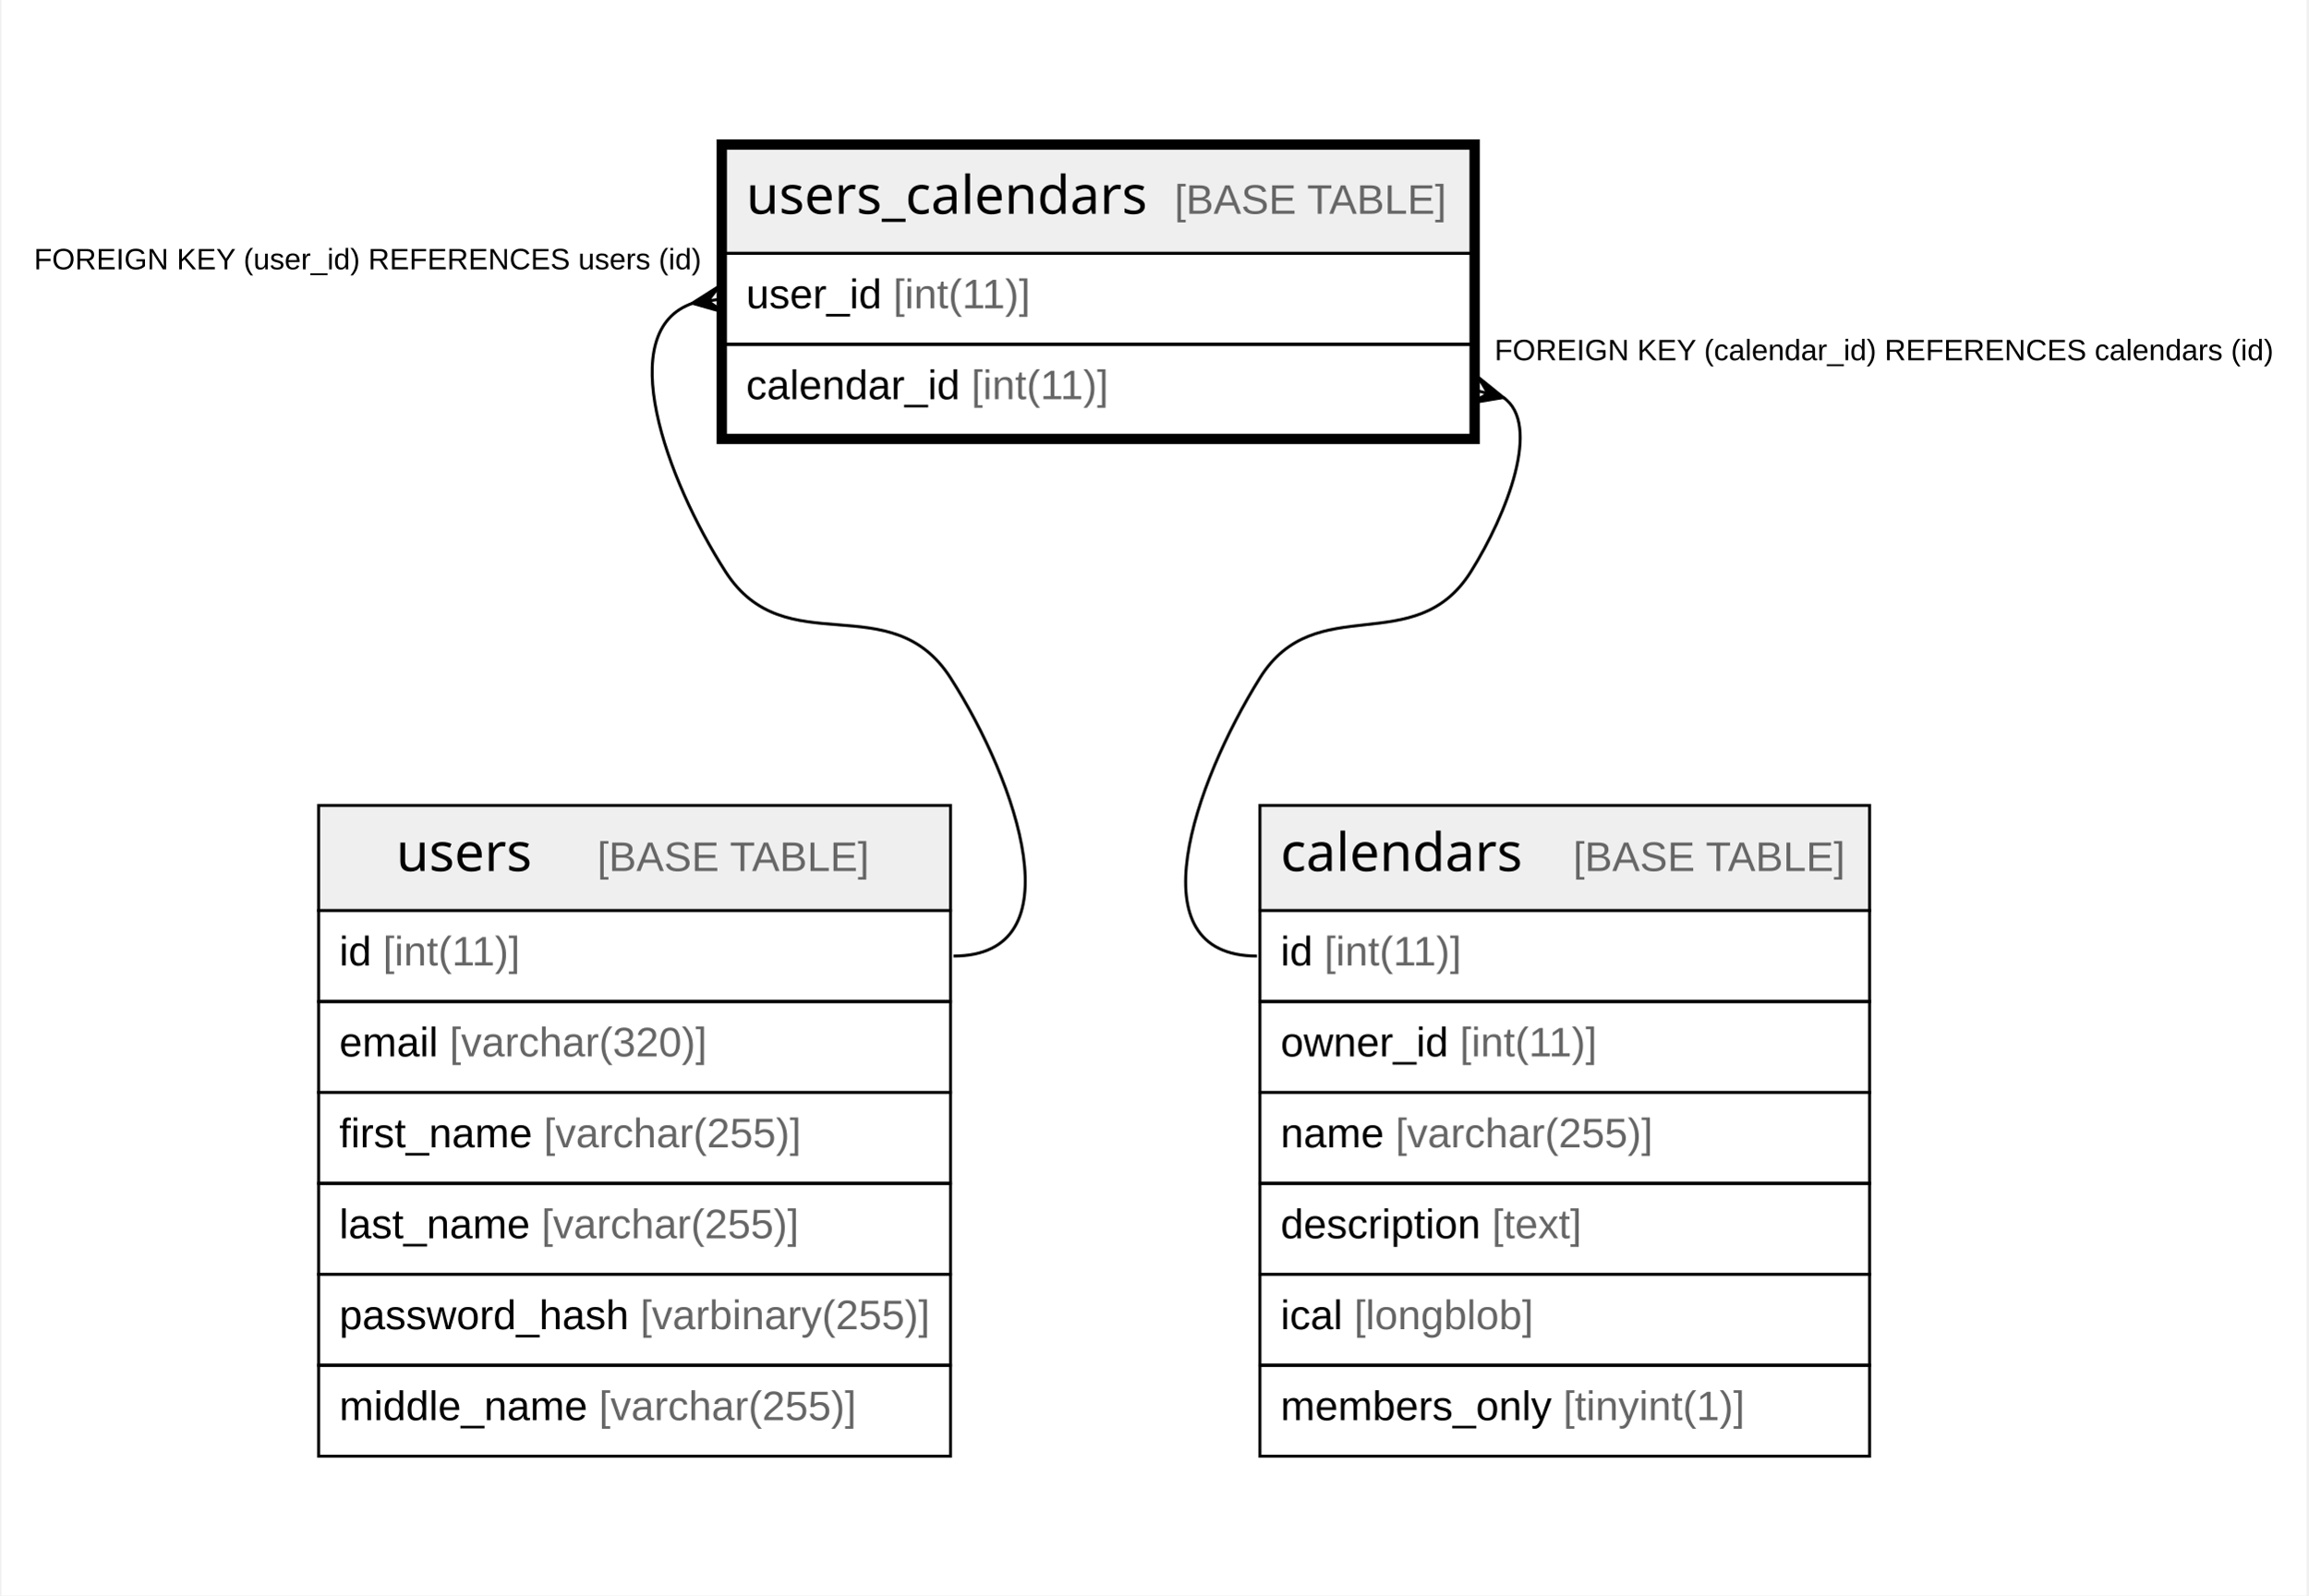
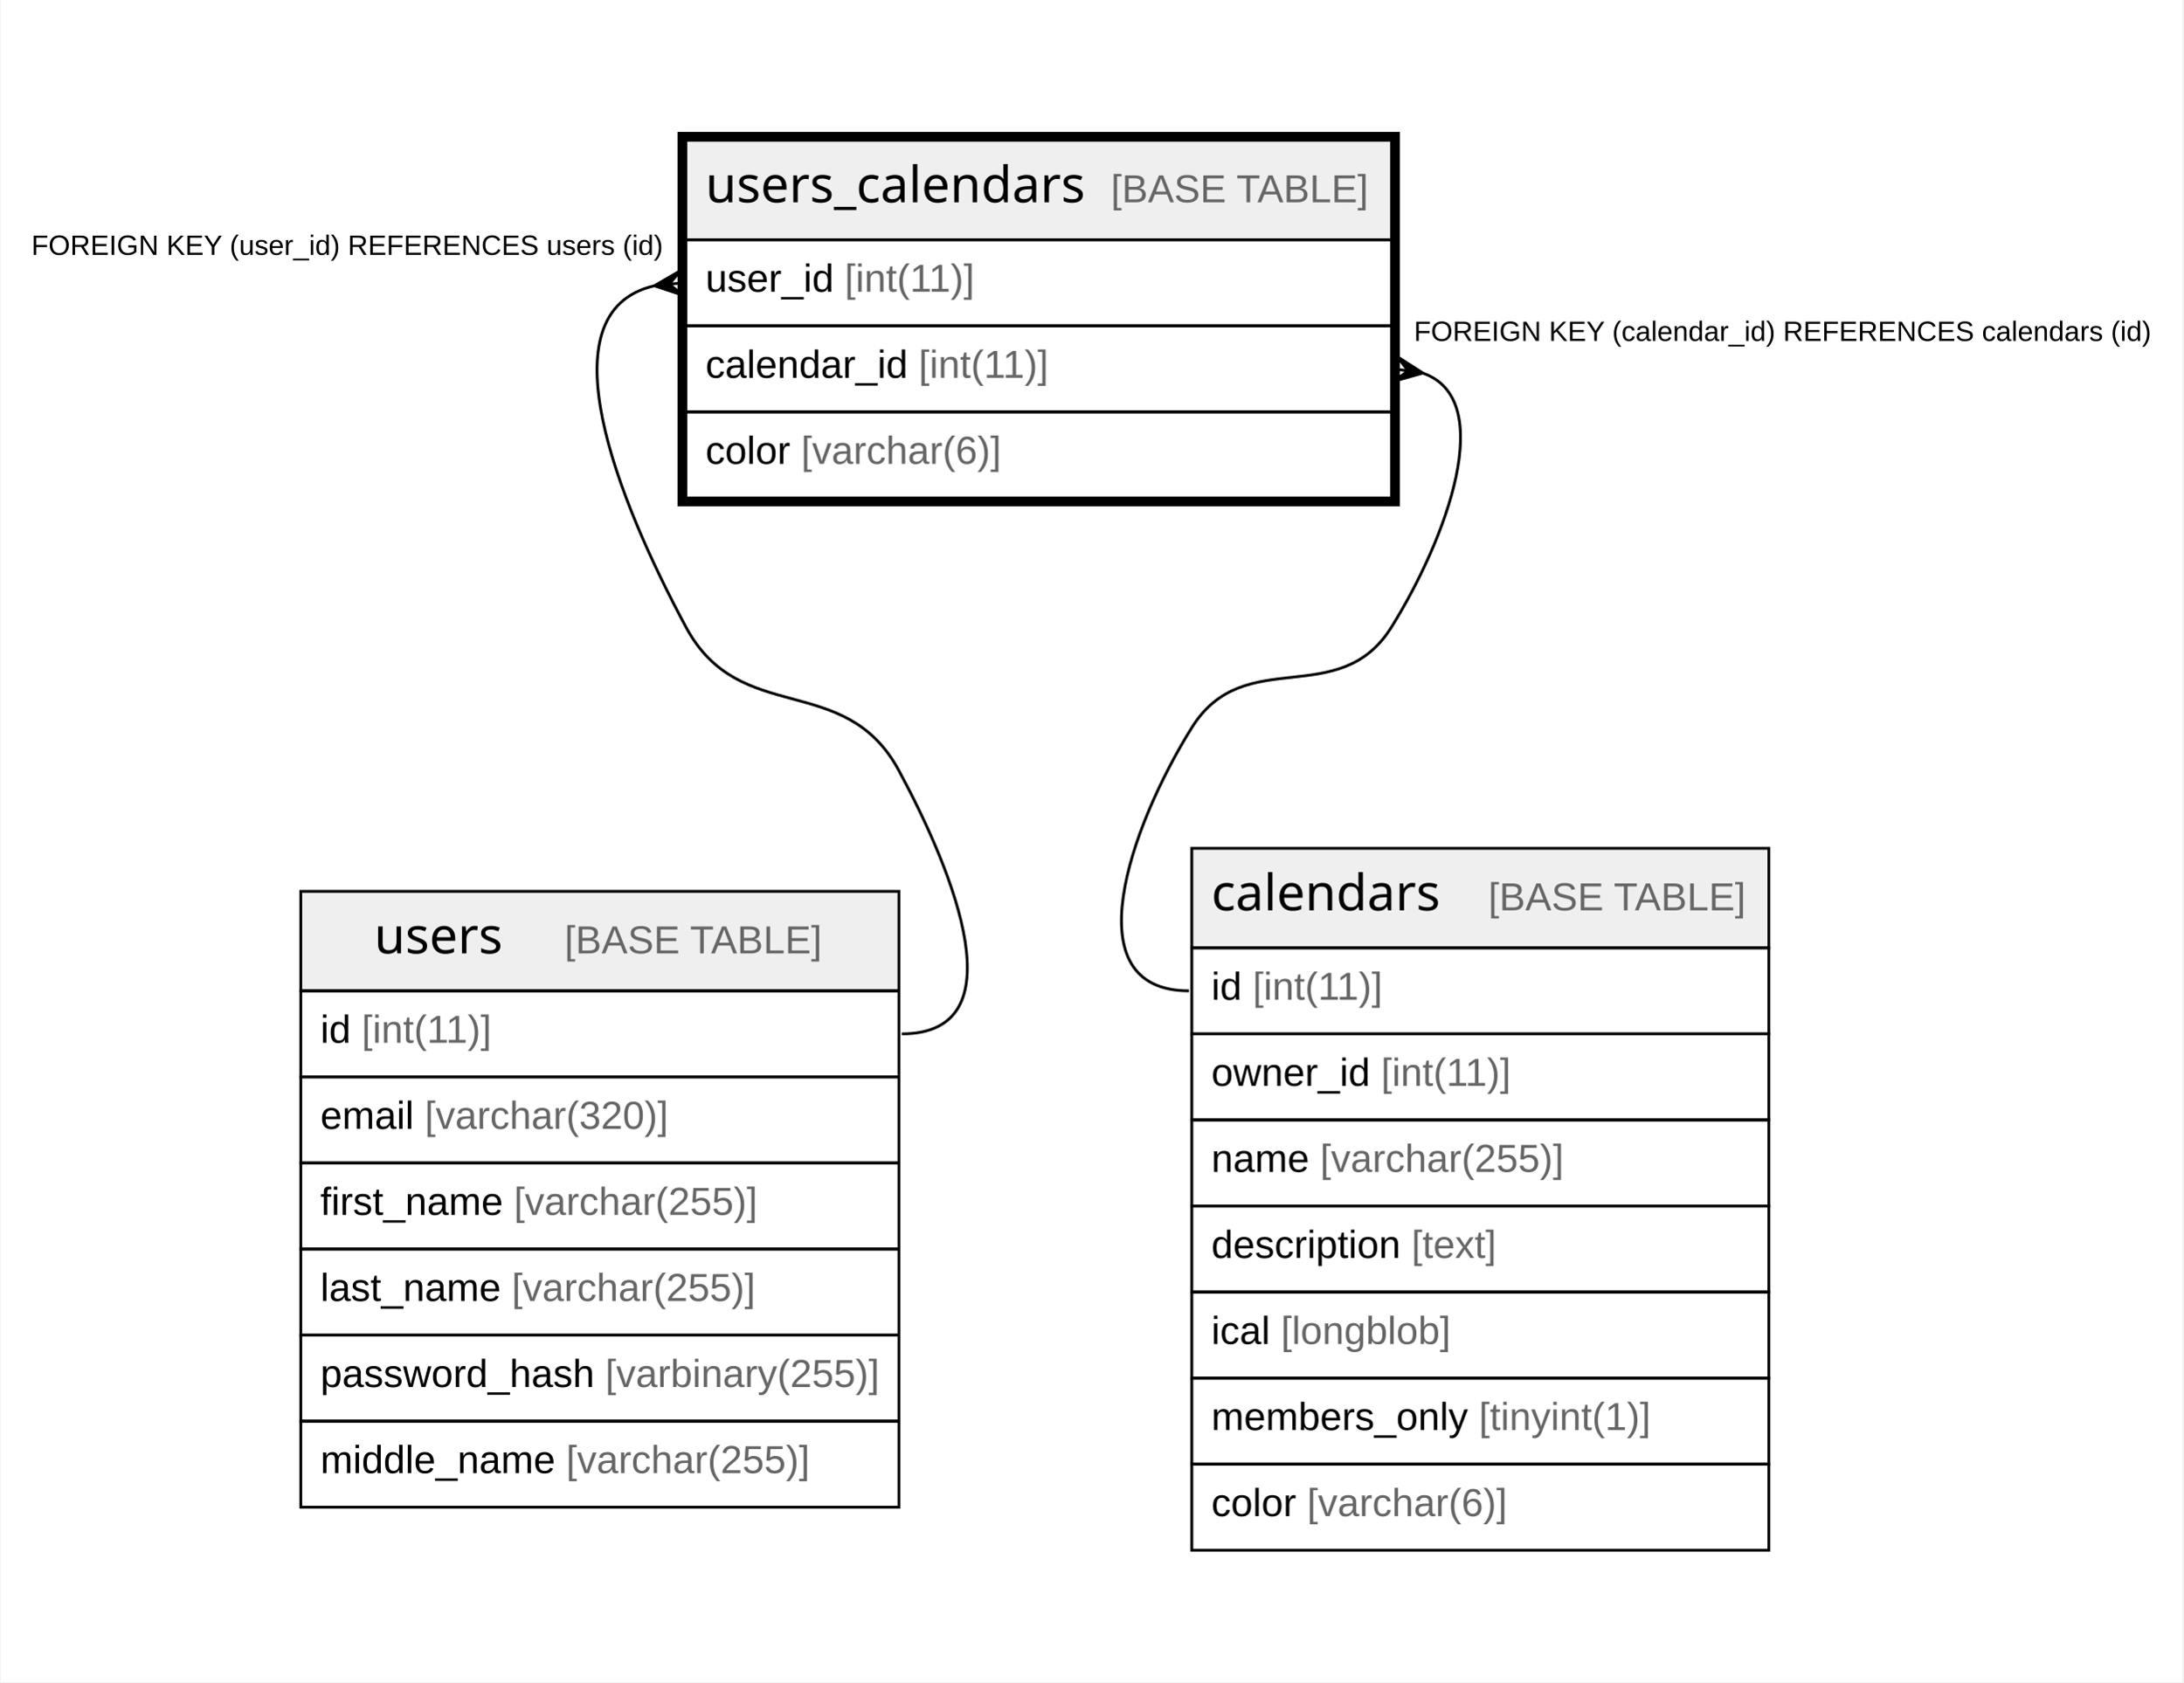
- <svg xmlns="http://www.w3.org/2000/svg" width="781pt" height="540pt" viewBox="0.00 0.00 780.57 540.40">
-   <g id="graph0" class="graph" transform="scale(1 1) rotate(0) translate(4 536.4)">
-     <polygon fill="white" stroke="none" points="-4,4 -4,-536.4 776.57,-536.4 776.57,4 -4,4" />
+ <svg xmlns="http://www.w3.org/2000/svg" width="781pt" height="602pt" viewBox="0.00 0.00 780.57 602.00">
+   <g id="graph0" class="graph" transform="scale(1 1) rotate(0) translate(4 598)">
+     <polygon fill="white" stroke="none" points="-4,4 -4,-598 776.57,-598 776.57,4 -4,4" />
    <g id="node1" class="node">
-       <polygon fill="#efefef" stroke="none" points="241.16,-450.6 241.16,-486.2 493.6,-486.2 493.6,-450.6 241.16,-450.6" />
-       <polygon fill="none" stroke="black" points="241.16,-450.6 241.16,-486.2 493.6,-486.2 493.6,-450.6 241.16,-450.6" />
-       <text text-anchor="start" x="248.16" y="-464" font-family="Arial Bold" font-size="18.00">users_calendars</text>
-       <text text-anchor="start" x="362.11" y="-464" font-family="Arial" font-size="14.00">    </text>
-       <text text-anchor="start" x="393.22" y="-464" font-family="Arial" font-size="14.00" fill="#666666">[BASE TABLE]</text>
+       <polygon fill="#efefef" stroke="none" points="241.16,-512.2 241.16,-547.8 493.6,-547.8 493.6,-512.2 241.16,-512.2" />
+       <polygon fill="none" stroke="black" points="241.16,-512.2 241.16,-547.8 493.6,-547.8 493.6,-512.2 241.16,-512.2" />
+       <text text-anchor="start" x="248.16" y="-525.6" font-family="Arial Bold" font-size="18.00">users_calendars</text>
+       <text text-anchor="start" x="362.11" y="-525.6" font-family="Arial" font-size="14.00">    </text>
+       <text text-anchor="start" x="393.22" y="-525.6" font-family="Arial" font-size="14.00" fill="#666666">[BASE TABLE]</text>
+       <polygon fill="none" stroke="black" points="241.16,-481.4 241.16,-512.2 493.6,-512.2 493.6,-481.4 241.16,-481.4" />
+       <text text-anchor="start" x="248.16" y="-493.6" font-family="Arial" font-size="14.00">user_id </text>
+       <text text-anchor="start" x="297.96" y="-493.6" font-family="Arial" font-size="14.00" fill="#666666">[int(11)]</text>
+       <polygon fill="none" stroke="black" points="241.16,-450.6 241.16,-481.4 493.6,-481.4 493.6,-450.6 241.16,-450.6" />
+       <text text-anchor="start" x="248.16" y="-462.8" font-family="Arial" font-size="14.00">calendar_id </text>
+       <text text-anchor="start" x="324.43" y="-462.8" font-family="Arial" font-size="14.00" fill="#666666">[int(11)]</text>
      <polygon fill="none" stroke="black" points="241.16,-419.8 241.16,-450.6 493.6,-450.6 493.6,-419.8 241.16,-419.8" />
-       <text text-anchor="start" x="248.16" y="-432" font-family="Arial" font-size="14.00">user_id </text>
-       <text text-anchor="start" x="297.96" y="-432" font-family="Arial" font-size="14.00" fill="#666666">[int(11)]</text>
-       <polygon fill="none" stroke="black" points="241.16,-389 241.16,-419.8 493.6,-419.8 493.6,-389 241.16,-389" />
-       <text text-anchor="start" x="248.16" y="-401.2" font-family="Arial" font-size="14.00">calendar_id </text>
-       <text text-anchor="start" x="324.43" y="-401.2" font-family="Arial" font-size="14.00" fill="#666666">[int(11)]</text>
-       <polygon fill="none" stroke="black" stroke-width="3" points="239.66,-387.5 239.66,-487.7 495.1,-487.7 495.1,-387.5 239.66,-387.5" />
+       <text text-anchor="start" x="248.16" y="-432" font-family="Arial" font-size="14.00">color </text>
+       <text text-anchor="start" x="282.39" y="-432" font-family="Arial" font-size="14.00" fill="#666666">[varchar(6)]</text>
+       <polygon fill="none" stroke="black" stroke-width="3" points="239.66,-418.3 239.66,-549.3 495.1,-549.3 495.1,-418.3 239.66,-418.3" />
    </g>
    <g id="node2" class="node">
-       <polygon fill="#efefef" stroke="none" points="103.38,-228 103.38,-263.6 317.37,-263.6 317.37,-228 103.38,-228" />
-       <polygon fill="none" stroke="black" points="103.38,-228 103.38,-263.6 317.37,-263.6 317.37,-228 103.38,-228" />
-       <text text-anchor="start" x="129.64" y="-241.4" font-family="Arial Bold" font-size="18.00">users</text>
-       <text text-anchor="start" x="166.63" y="-241.4" font-family="Arial" font-size="14.00">    </text>
-       <text text-anchor="start" x="197.75" y="-241.4" font-family="Arial" font-size="14.00" fill="#666666">[BASE TABLE]</text>
-       <polygon fill="none" stroke="black" points="103.38,-197.2 103.38,-228 317.37,-228 317.37,-197.2 103.38,-197.2" />
-       <text text-anchor="start" x="110.38" y="-209.4" font-family="Arial" font-size="14.00">id </text>
-       <text text-anchor="start" x="125.17" y="-209.4" font-family="Arial" font-size="14.00" fill="#666666">[int(11)]</text>
-       <polygon fill="none" stroke="black" points="103.38,-166.4 103.38,-197.2 317.37,-197.2 317.37,-166.4 103.38,-166.4" />
-       <text text-anchor="start" x="110.38" y="-178.6" font-family="Arial" font-size="14.00">email </text>
-       <text text-anchor="start" x="147.73" y="-178.6" font-family="Arial" font-size="14.00" fill="#666666">[varchar(320)]</text>
-       <polygon fill="none" stroke="black" points="103.38,-135.6 103.38,-166.4 317.37,-166.4 317.37,-135.6 103.38,-135.6" />
-       <text text-anchor="start" x="110.38" y="-147.8" font-family="Arial" font-size="14.00">first_name </text>
-       <text text-anchor="start" x="179.63" y="-147.8" font-family="Arial" font-size="14.00" fill="#666666">[varchar(255)]</text>
-       <polygon fill="none" stroke="black" points="103.38,-104.8 103.38,-135.6 317.37,-135.6 317.37,-104.8 103.38,-104.8" />
-       <text text-anchor="start" x="110.38" y="-117" font-family="Arial" font-size="14.00">last_name </text>
-       <text text-anchor="start" x="178.86" y="-117" font-family="Arial" font-size="14.00" fill="#666666">[varchar(255)]</text>
-       <polygon fill="none" stroke="black" points="103.38,-74 103.38,-104.8 317.37,-104.8 317.37,-74 103.38,-74" />
-       <text text-anchor="start" x="110.38" y="-86.2" font-family="Arial" font-size="14.00">password_hash </text>
-       <text text-anchor="start" x="212.33" y="-86.2" font-family="Arial" font-size="14.00" fill="#666666">[varbinary(255)]</text>
-       <polygon fill="none" stroke="black" points="103.38,-43.2 103.38,-74 317.37,-74 317.37,-43.2 103.38,-43.2" />
-       <text text-anchor="start" x="110.38" y="-55.4" font-family="Arial" font-size="14.00">middle_name </text>
-       <text text-anchor="start" x="198.32" y="-55.4" font-family="Arial" font-size="14.00" fill="#666666">[varchar(255)]</text>
+       <polygon fill="#efefef" stroke="none" points="103.38,-243.4 103.38,-279 317.37,-279 317.37,-243.4 103.38,-243.4" />
+       <polygon fill="none" stroke="black" points="103.38,-243.4 103.38,-279 317.37,-279 317.37,-243.4 103.38,-243.4" />
+       <text text-anchor="start" x="129.64" y="-256.8" font-family="Arial Bold" font-size="18.00">users</text>
+       <text text-anchor="start" x="166.63" y="-256.8" font-family="Arial" font-size="14.00">    </text>
+       <text text-anchor="start" x="197.75" y="-256.8" font-family="Arial" font-size="14.00" fill="#666666">[BASE TABLE]</text>
+       <polygon fill="none" stroke="black" points="103.38,-212.6 103.38,-243.4 317.37,-243.4 317.37,-212.6 103.38,-212.6" />
+       <text text-anchor="start" x="110.38" y="-224.8" font-family="Arial" font-size="14.00">id </text>
+       <text text-anchor="start" x="125.17" y="-224.8" font-family="Arial" font-size="14.00" fill="#666666">[int(11)]</text>
+       <polygon fill="none" stroke="black" points="103.38,-181.8 103.38,-212.6 317.37,-212.6 317.37,-181.8 103.38,-181.8" />
+       <text text-anchor="start" x="110.38" y="-194" font-family="Arial" font-size="14.00">email </text>
+       <text text-anchor="start" x="147.73" y="-194" font-family="Arial" font-size="14.00" fill="#666666">[varchar(320)]</text>
+       <polygon fill="none" stroke="black" points="103.38,-151 103.38,-181.8 317.37,-181.8 317.37,-151 103.38,-151" />
+       <text text-anchor="start" x="110.38" y="-163.2" font-family="Arial" font-size="14.00">first_name </text>
+       <text text-anchor="start" x="179.63" y="-163.2" font-family="Arial" font-size="14.00" fill="#666666">[varchar(255)]</text>
+       <polygon fill="none" stroke="black" points="103.38,-120.2 103.38,-151 317.37,-151 317.37,-120.2 103.38,-120.2" />
+       <text text-anchor="start" x="110.38" y="-132.4" font-family="Arial" font-size="14.00">last_name </text>
+       <text text-anchor="start" x="178.86" y="-132.4" font-family="Arial" font-size="14.00" fill="#666666">[varchar(255)]</text>
+       <polygon fill="none" stroke="black" points="103.38,-89.4 103.38,-120.2 317.37,-120.2 317.37,-89.4 103.38,-89.4" />
+       <text text-anchor="start" x="110.38" y="-101.6" font-family="Arial" font-size="14.00">password_hash </text>
+       <text text-anchor="start" x="212.33" y="-101.6" font-family="Arial" font-size="14.00" fill="#666666">[varbinary(255)]</text>
+       <polygon fill="none" stroke="black" points="103.38,-58.6 103.38,-89.4 317.37,-89.4 317.37,-58.6 103.38,-58.6" />
+       <text text-anchor="start" x="110.38" y="-70.8" font-family="Arial" font-size="14.00">middle_name </text>
+       <text text-anchor="start" x="198.32" y="-70.8" font-family="Arial" font-size="14.00" fill="#666666">[varchar(255)]</text>
    </g>
    <g id="edge1" class="edge">
-       <path fill="none" stroke="black" d="M230.17,-433.74C202.84,-424.56 221.07,-374.13 241.16,-342.8 261.38,-311.26 297.16,-338.34 317.37,-306.8 339.97,-271.55 360.24,-212.6 318.37,-212.6" />
-       <polygon fill="black" stroke="black" points="229.93,-433.71 239.18,-439.6 235.21,-434.48 239.5,-435.1 239.5,-435.1 239.5,-435.1 235.21,-434.48 240.48,-430.7 229.93,-433.71" />
-       <text text-anchor="start" x="7" y="-445.2" font-family="Arial" font-size="10.00">FOREIGN KEY (user_id) REFERENCES users (id)</text>
+       <path fill="none" stroke="black" d="M229.83,-495.72C189.58,-486.39 217.07,-418.45 241.16,-373.6 260.49,-337.6 298,-358.17 317.37,-322.2 337.23,-285.34 360.24,-228 318.37,-228" />
+       <polygon fill="black" stroke="black" points="229.88,-495.73 239.36,-501.24 235.18,-496.28 239.49,-496.73 239.49,-496.73 239.49,-496.73 235.18,-496.28 240.29,-492.29 229.88,-495.73" />
+       <text text-anchor="start" x="7" y="-506.8" font-family="Arial" font-size="10.00">FOREIGN KEY (user_id) REFERENCES users (id)</text>
    </g>
    <g id="node3" class="node">
-       <polygon fill="#efefef" stroke="none" points="422.15,-228 422.15,-263.6 628.6,-263.6 628.6,-228 422.15,-228" />
-       <polygon fill="none" stroke="black" points="422.15,-228 422.15,-263.6 628.6,-263.6 628.6,-228 422.15,-228" />
-       <text text-anchor="start" x="429.15" y="-241.4" font-family="Arial Bold" font-size="18.00">calendars</text>
-       <text text-anchor="start" x="497.11" y="-241.4" font-family="Arial" font-size="14.00">    </text>
-       <text text-anchor="start" x="528.23" y="-241.4" font-family="Arial" font-size="14.00" fill="#666666">[BASE TABLE]</text>
+       <polygon fill="#efefef" stroke="none" points="422.15,-258.8 422.15,-294.4 628.6,-294.4 628.6,-258.8 422.15,-258.8" />
+       <polygon fill="none" stroke="black" points="422.15,-258.8 422.15,-294.4 628.6,-294.4 628.6,-258.8 422.15,-258.8" />
+       <text text-anchor="start" x="429.15" y="-272.2" font-family="Arial Bold" font-size="18.00">calendars</text>
+       <text text-anchor="start" x="497.11" y="-272.2" font-family="Arial" font-size="14.00">    </text>
+       <text text-anchor="start" x="528.23" y="-272.2" font-family="Arial" font-size="14.00" fill="#666666">[BASE TABLE]</text>
+       <polygon fill="none" stroke="black" points="422.15,-228 422.15,-258.8 628.6,-258.8 628.6,-228 422.15,-228" />
+       <text text-anchor="start" x="429.15" y="-240.2" font-family="Arial" font-size="14.00">id </text>
+       <text text-anchor="start" x="443.94" y="-240.2" font-family="Arial" font-size="14.00" fill="#666666">[int(11)]</text>
      <polygon fill="none" stroke="black" points="422.15,-197.2 422.15,-228 628.6,-228 628.6,-197.2 422.15,-197.2" />
-       <text text-anchor="start" x="429.15" y="-209.4" font-family="Arial" font-size="14.00">id </text>
-       <text text-anchor="start" x="443.94" y="-209.4" font-family="Arial" font-size="14.00" fill="#666666">[int(11)]</text>
+       <text text-anchor="start" x="429.15" y="-209.4" font-family="Arial" font-size="14.00">owner_id </text>
+       <text text-anchor="start" x="489.86" y="-209.4" font-family="Arial" font-size="14.00" fill="#666666">[int(11)]</text>
      <polygon fill="none" stroke="black" points="422.15,-166.4 422.15,-197.2 628.6,-197.2 628.6,-166.4 422.15,-166.4" />
-       <text text-anchor="start" x="429.15" y="-178.6" font-family="Arial" font-size="14.00">owner_id </text>
-       <text text-anchor="start" x="489.86" y="-178.6" font-family="Arial" font-size="14.00" fill="#666666">[int(11)]</text>
+       <text text-anchor="start" x="429.15" y="-178.6" font-family="Arial" font-size="14.00">name </text>
+       <text text-anchor="start" x="468.06" y="-178.6" font-family="Arial" font-size="14.00" fill="#666666">[varchar(255)]</text>
      <polygon fill="none" stroke="black" points="422.15,-135.6 422.15,-166.4 628.6,-166.4 628.6,-135.6 422.15,-135.6" />
-       <text text-anchor="start" x="429.15" y="-147.8" font-family="Arial" font-size="14.00">name </text>
-       <text text-anchor="start" x="468.06" y="-147.8" font-family="Arial" font-size="14.00" fill="#666666">[varchar(255)]</text>
+       <text text-anchor="start" x="429.15" y="-147.8" font-family="Arial" font-size="14.00">description </text>
+       <text text-anchor="start" x="500.75" y="-147.8" font-family="Arial" font-size="14.00" fill="#666666">[text]</text>
      <polygon fill="none" stroke="black" points="422.15,-104.8 422.15,-135.6 628.6,-135.6 628.6,-104.8 422.15,-104.8" />
-       <text text-anchor="start" x="429.15" y="-117" font-family="Arial" font-size="14.00">description </text>
-       <text text-anchor="start" x="500.75" y="-117" font-family="Arial" font-size="14.00" fill="#666666">[text]</text>
+       <text text-anchor="start" x="429.15" y="-117" font-family="Arial" font-size="14.00">ical </text>
+       <text text-anchor="start" x="454.05" y="-117" font-family="Arial" font-size="14.00" fill="#666666">[longblob]</text>
      <polygon fill="none" stroke="black" points="422.15,-74 422.15,-104.8 628.6,-104.8 628.6,-74 422.15,-74" />
-       <text text-anchor="start" x="429.15" y="-86.2" font-family="Arial" font-size="14.00">ical </text>
-       <text text-anchor="start" x="454.05" y="-86.2" font-family="Arial" font-size="14.00" fill="#666666">[longblob]</text>
+       <text text-anchor="start" x="429.15" y="-86.2" font-family="Arial" font-size="14.00">members_only </text>
+       <text text-anchor="start" x="524.86" y="-86.2" font-family="Arial" font-size="14.00" fill="#666666">[tinyint(1)]</text>
      <polygon fill="none" stroke="black" points="422.15,-43.2 422.15,-74 628.6,-74 628.6,-43.2 422.15,-43.2" />
-       <text text-anchor="start" x="429.15" y="-55.4" font-family="Arial" font-size="14.00">members_only </text>
-       <text text-anchor="start" x="524.86" y="-55.4" font-family="Arial" font-size="14.00" fill="#666666">[tinyint(1)]</text>
+       <text text-anchor="start" x="429.15" y="-55.4" font-family="Arial" font-size="14.00">color </text>
+       <text text-anchor="start" x="463.39" y="-55.4" font-family="Arial" font-size="14.00" fill="#666666">[varchar(6)]</text>
    </g>
    <g id="edge2" class="edge">
-       <path fill="none" stroke="black" d="M504.57,-401.79C517.64,-392.77 505.87,-362.37 493.6,-342.8 474.71,-312.68 440.96,-336.98 422.15,-306.8 400.01,-271.27 379.28,-212.6 421.15,-212.6" />
-       <polygon fill="black" stroke="black" points="504.59,-401.78 493.78,-399.96 499.43,-403.13 495.24,-404.23 495.24,-404.23 495.24,-404.23 499.43,-403.13 496.06,-408.67 504.59,-401.78" />
-       <text text-anchor="start" x="501.6" y="-414.4" font-family="Arial" font-size="10.00">FOREIGN KEY (calendar_id) REFERENCES calendars (id)</text>
+       <path fill="none" stroke="black" d="M504.58,-464.55C531.84,-455.41 513.29,-405.18 493.6,-373.6 474.79,-343.43 440.96,-367.78 422.15,-337.6 400.01,-302.07 379.28,-243.4 421.15,-243.4" />
+       <polygon fill="black" stroke="black" points="504.82,-464.51 494.28,-461.5 499.54,-465.28 495.26,-465.9 495.26,-465.9 495.26,-465.9 499.54,-465.28 495.58,-470.41 504.82,-464.51" />
+       <text text-anchor="start" x="501.6" y="-476" font-family="Arial" font-size="10.00">FOREIGN KEY (calendar_id) REFERENCES calendars (id)</text>
    </g>
  </g>
</svg>
